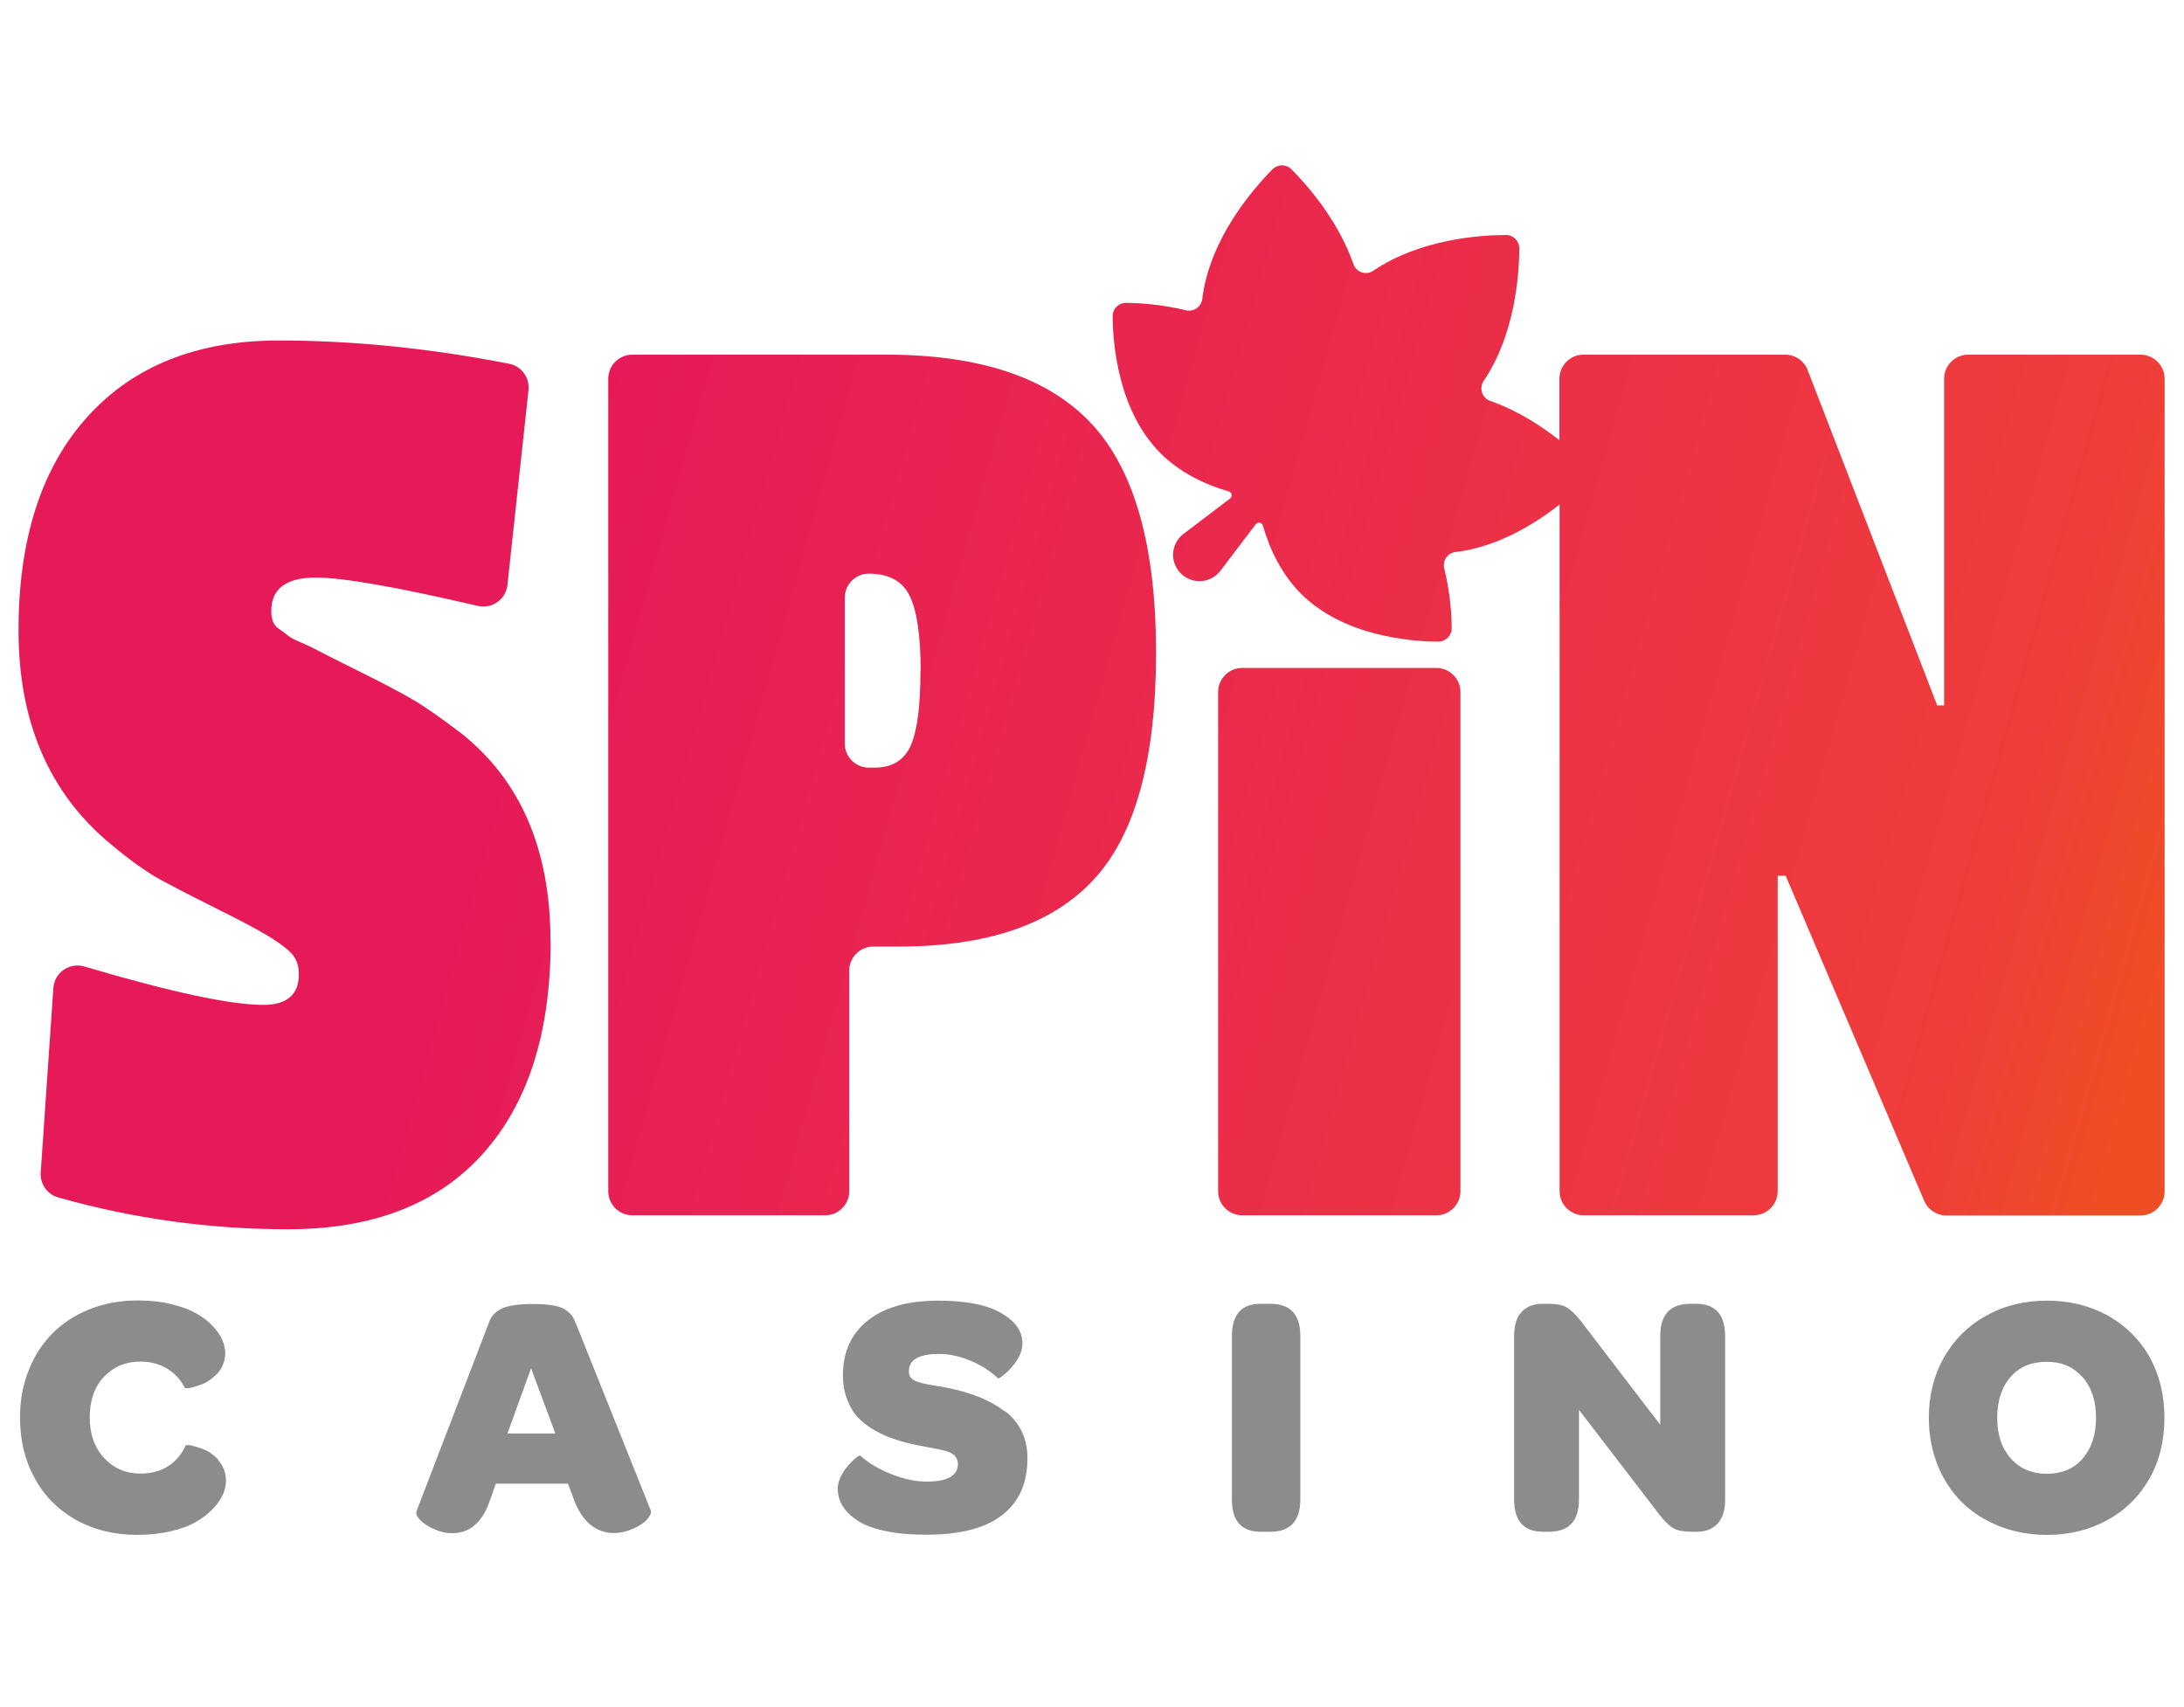
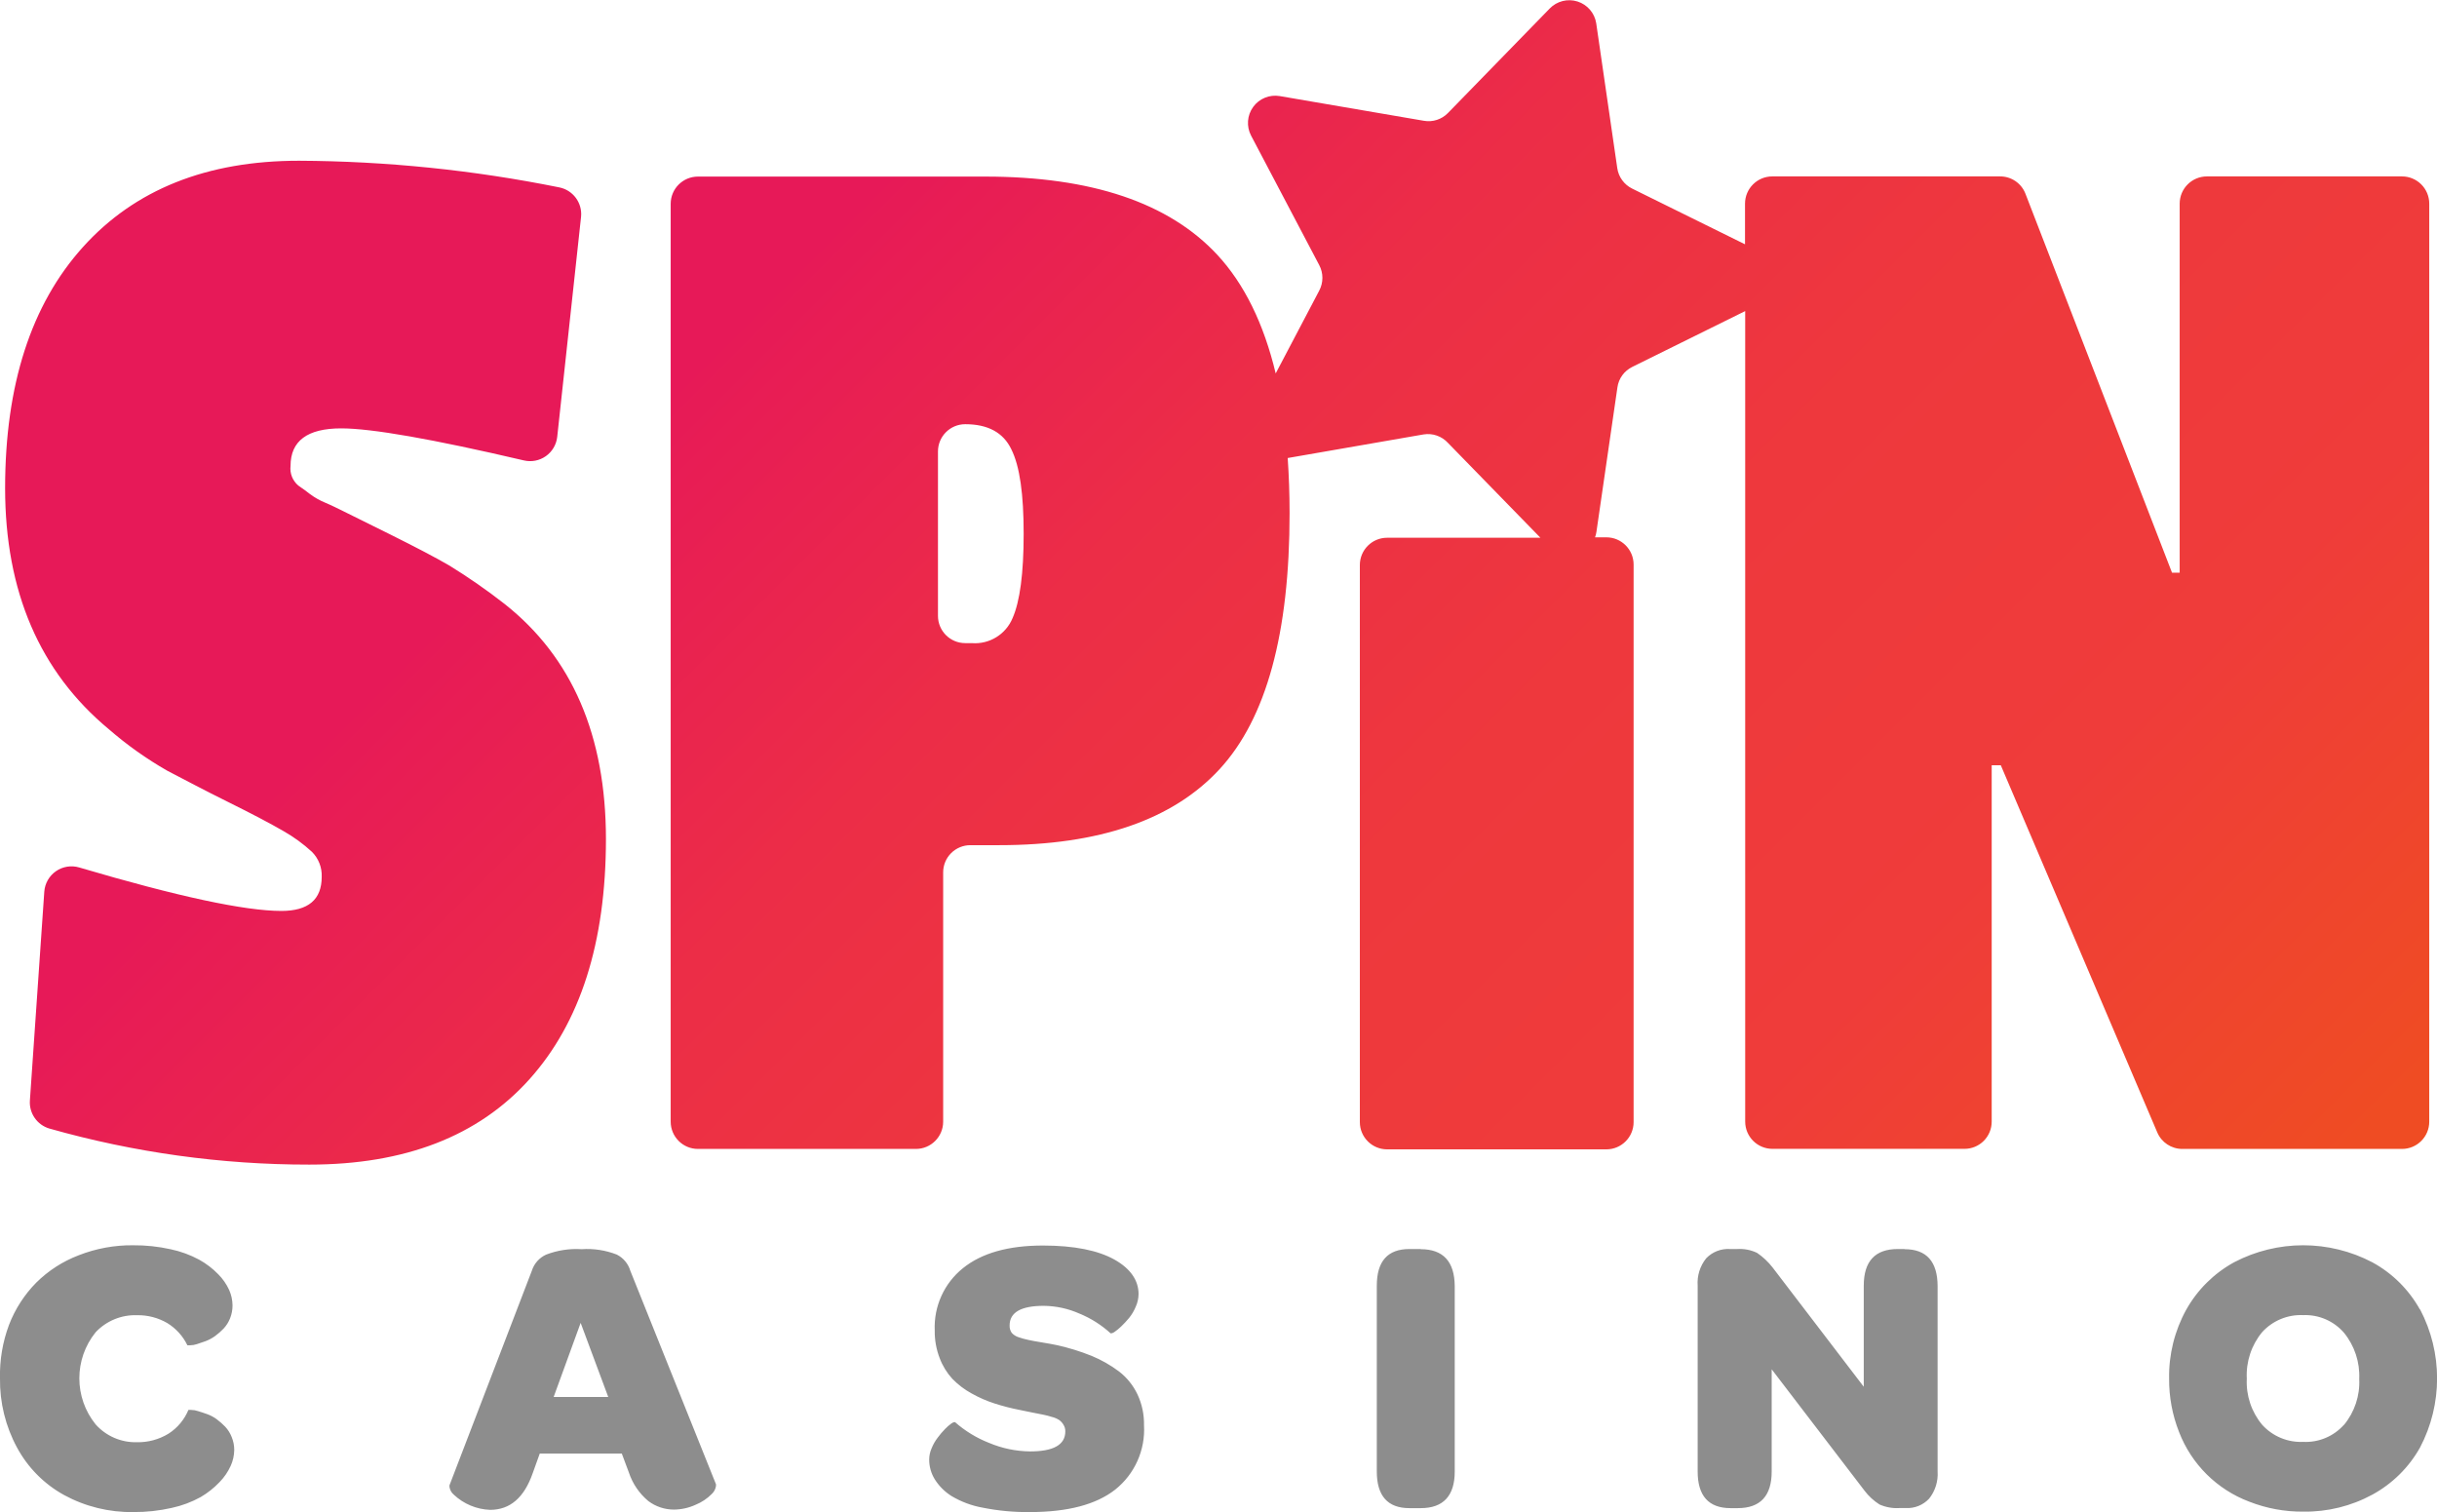
- <svg xmlns="http://www.w3.org/2000/svg" width="256" height="200" viewBox="0 0 256 200" fill="none">
-   <path d="M25.636 171.135C25.352 170.851 25.067 170.589 24.718 170.349C24.39 170.108 24.062 169.934 23.713 169.824C23.385 169.715 23.079 169.606 22.773 169.519C22.489 169.431 22.249 169.388 22.074 169.388C21.899 169.388 21.812 169.388 21.768 169.409C21.31 170.458 20.632 171.266 19.715 171.856C18.797 172.446 17.705 172.73 16.459 172.73C14.755 172.73 13.335 172.118 12.199 170.895C11.063 169.672 10.517 168.077 10.517 166.133C10.517 164.188 11.063 162.572 12.177 161.392C13.291 160.213 14.712 159.601 16.438 159.601C17.617 159.601 18.644 159.863 19.562 160.409C20.479 160.955 21.178 161.72 21.681 162.703C21.703 162.703 21.812 162.725 21.987 162.725C22.162 162.725 22.38 162.681 22.686 162.594C22.97 162.506 23.276 162.397 23.604 162.288C23.931 162.179 24.259 162.004 24.587 161.764C24.915 161.523 25.22 161.261 25.483 160.999C25.745 160.715 25.963 160.366 26.138 159.95C26.313 159.535 26.4 159.077 26.4 158.618C26.4 158.116 26.291 157.591 26.051 157.045C25.81 156.499 25.439 155.953 24.915 155.407C24.39 154.861 23.735 154.358 22.948 153.921C22.183 153.484 21.2 153.135 20.021 152.851C18.841 152.567 17.552 152.436 16.11 152.436C14.1 152.436 12.221 152.785 10.517 153.462C8.813 154.14 7.349 155.079 6.147 156.302C4.946 157.504 4.006 158.967 3.351 160.65C2.673 162.353 2.346 164.188 2.346 166.155C2.346 168.82 2.914 171.201 4.072 173.276C5.208 175.373 6.825 176.99 8.922 178.169C11.019 179.327 13.401 179.917 16.088 179.917C17.53 179.917 18.841 179.764 20.042 179.48C21.244 179.196 22.249 178.825 23.014 178.366C23.8 177.907 24.456 177.405 24.98 176.837C25.526 176.269 25.898 175.701 26.138 175.155C26.378 174.609 26.488 174.062 26.488 173.538C26.488 173.058 26.4 172.621 26.225 172.184C26.051 171.769 25.832 171.419 25.548 171.135H25.636ZM67.452 155.057C67.234 154.314 66.753 153.768 66.054 153.397C65.355 153.026 64.131 152.851 62.427 152.851C60.723 152.851 59.5 153.047 58.757 153.419C58.014 153.79 57.511 154.358 57.293 155.079L48.794 177.208C48.794 177.208 48.794 177.317 48.794 177.361C48.794 177.579 48.947 177.863 49.253 178.169C49.624 178.563 50.171 178.934 50.892 179.24C51.591 179.567 52.29 179.72 52.989 179.72C55.065 179.72 56.528 178.453 57.402 175.941L58.123 173.91H66.578L67.299 175.854C67.824 177.208 68.501 178.191 69.309 178.803C70.118 179.414 71.013 179.698 71.953 179.698C72.696 179.698 73.46 179.524 74.203 179.196C74.946 178.868 75.514 178.497 75.864 178.082C76.148 177.754 76.301 177.47 76.301 177.252C76.301 177.208 76.301 177.143 76.301 177.099L67.474 155.057H67.452ZM59.478 168.033L62.252 160.387L65.093 168.033H59.456H59.478ZM117.811 165.455C116.959 164.822 116.02 164.276 114.971 163.839C113.922 163.402 112.743 163.031 111.388 162.747C110.973 162.659 110.449 162.55 109.837 162.463C109.225 162.353 108.766 162.288 108.461 162.222C108.155 162.157 107.805 162.069 107.477 161.938C107.128 161.829 106.888 161.654 106.756 161.48C106.603 161.283 106.538 161.043 106.538 160.737C106.538 159.383 107.718 158.705 110.055 158.705C111.257 158.705 112.502 158.967 113.748 159.492C114.993 160.016 116.064 160.693 116.959 161.545C117.003 161.589 117.112 161.545 117.331 161.414C117.527 161.283 117.768 161.086 118.052 160.824C118.336 160.562 118.598 160.256 118.86 159.929C119.122 159.601 119.363 159.208 119.559 158.771C119.756 158.334 119.843 157.897 119.843 157.46C119.843 156.04 119.013 154.861 117.331 153.899C115.67 152.938 113.202 152.458 109.968 152.458C106.407 152.458 103.654 153.244 101.71 154.795C99.765 156.346 98.804 158.487 98.804 161.218C98.804 162.266 98.979 163.205 99.306 164.057C99.634 164.909 100.071 165.63 100.617 166.198C101.163 166.766 101.819 167.269 102.605 167.706C103.392 168.142 104.178 168.492 104.965 168.732C105.751 168.994 106.603 169.213 107.565 169.409C107.892 169.475 108.308 169.562 108.81 169.65C109.313 169.737 109.706 169.824 109.968 169.868C110.23 169.912 110.536 169.999 110.886 170.087C111.235 170.174 111.476 170.305 111.65 170.414C111.825 170.524 111.956 170.698 112.087 170.895C112.218 171.091 112.284 171.332 112.284 171.594C112.284 172.97 111.06 173.669 108.635 173.669C107.303 173.669 105.904 173.363 104.419 172.774C102.933 172.162 101.753 171.463 100.857 170.633C100.814 170.589 100.683 170.633 100.486 170.764C100.289 170.895 100.071 171.091 99.809 171.354C99.547 171.616 99.306 171.922 99.066 172.227C98.826 172.555 98.607 172.926 98.454 173.32C98.279 173.713 98.192 174.106 98.192 174.477C98.192 175.198 98.389 175.876 98.76 176.509C99.132 177.143 99.721 177.711 100.508 178.235C101.294 178.759 102.387 179.174 103.785 179.458C105.183 179.764 106.8 179.895 108.635 179.895C112.524 179.895 115.474 179.13 117.462 177.601C119.45 176.072 120.433 173.844 120.433 170.939C120.433 169.759 120.215 168.71 119.756 167.771C119.297 166.832 118.663 166.067 117.811 165.412V165.455ZM148.923 152.829H147.765C145.514 152.829 144.4 154.096 144.4 156.608V175.766C144.4 178.279 145.514 179.546 147.765 179.546H148.923C151.239 179.546 152.418 178.279 152.418 175.766V156.608C152.418 154.096 151.26 152.829 148.923 152.829ZM198.823 152.829H198.124C195.786 152.829 194.606 154.096 194.606 156.608V167.006L185.212 154.73C184.6 153.987 184.054 153.484 183.595 153.222C183.136 152.96 182.459 152.829 181.563 152.829H180.799C179.75 152.829 178.92 153.157 178.352 153.79C177.762 154.424 177.478 155.363 177.478 156.608V175.766C177.478 178.279 178.614 179.546 180.864 179.546H181.563C183.901 179.546 185.081 178.279 185.081 175.766V165.259L194.672 177.754C195.262 178.453 195.764 178.934 196.223 179.174C196.66 179.414 197.359 179.546 198.277 179.546H198.932C199.959 179.546 200.768 179.218 201.336 178.584C201.926 177.951 202.21 177.012 202.21 175.766V156.608C202.21 154.096 201.073 152.829 198.823 152.829ZM251.979 159.077C250.799 157.001 249.16 155.363 247.063 154.205C244.966 153.047 242.584 152.458 239.941 152.458C237.297 152.458 234.916 153.047 232.796 154.227C230.677 155.407 229.039 157.045 227.859 159.12C226.679 161.218 226.089 163.577 226.089 166.198C226.089 168.186 226.439 170.021 227.116 171.725C227.793 173.429 228.755 174.871 229.956 176.072C231.158 177.274 232.644 178.213 234.348 178.89C236.074 179.567 237.931 179.917 239.919 179.917C242.562 179.917 244.944 179.327 247.041 178.169C249.139 177.012 250.777 175.395 251.957 173.298C253.137 171.223 253.705 168.841 253.705 166.176C253.705 163.511 253.115 161.13 251.957 159.055L251.979 159.077ZM244.135 170.96C243.087 172.162 241.689 172.752 239.941 172.752C238.193 172.752 236.773 172.162 235.702 170.96C234.632 169.759 234.107 168.186 234.107 166.198C234.107 164.21 234.632 162.594 235.68 161.392C236.729 160.191 238.149 159.623 239.919 159.623C241.689 159.623 243.043 160.234 244.114 161.436C245.184 162.637 245.687 164.232 245.687 166.198C245.687 168.164 245.162 169.781 244.114 170.96H244.135Z" fill="#8C8C8C" />
-   <path d="M64.546 110.297C64.546 121.023 61.903 129.346 56.594 135.244C51.307 141.142 43.682 144.091 33.763 144.091C24.609 144.091 15.607 142.846 6.803 140.356C5.514 139.984 4.683 138.761 4.771 137.45L6.256 115.802C6.388 113.989 8.157 112.787 9.883 113.289C20.064 116.304 27.056 117.79 30.857 117.79C33.632 117.79 35.03 116.588 35.03 114.207C35.03 113.115 34.702 112.263 34.025 111.607C33.348 110.952 32.365 110.253 31.054 109.488C29.743 108.724 27.842 107.719 25.33 106.474C22.817 105.229 20.698 104.136 18.994 103.219C17.29 102.301 15.258 100.86 12.942 98.915C5.754 92.952 2.171 84.607 2.171 73.881C2.171 63.155 4.858 54.81 10.255 48.846C15.651 42.883 23.123 39.912 32.67 39.912C41.431 39.912 50.433 40.829 59.696 42.642C61.138 42.926 62.099 44.281 61.947 45.723L59.478 68.573C59.303 70.255 57.664 71.412 56.004 71.019C46.522 68.813 40.208 67.699 37.04 67.699C33.544 67.699 31.797 69.01 31.797 71.609C31.797 72.592 32.059 73.269 32.605 73.641C33.151 74.012 33.544 74.318 33.806 74.536C34.069 74.755 34.593 75.017 35.358 75.345C36.122 75.672 36.756 75.978 37.237 76.24C37.739 76.502 39.334 77.332 42.087 78.687C44.818 80.041 46.893 81.133 48.292 81.942C49.69 82.75 51.591 84.083 54.016 85.918C61.007 91.444 64.525 99.571 64.525 110.297H64.546ZM250.908 41.572H230.699C229.148 41.572 227.881 42.839 227.881 44.39V82.684H227.072L211.888 43.385C211.473 42.293 210.424 41.572 209.244 41.572H185.605C184.054 41.572 182.787 42.839 182.787 44.39V51.599C180.689 49.939 177.893 48.126 174.681 46.99C173.72 46.662 173.349 45.504 173.895 44.674C177.609 39.191 178.068 32.157 178.09 29.099C178.09 28.247 177.39 27.547 176.538 27.547C173.48 27.547 166.445 28.028 160.961 31.742C160.131 32.31 158.973 31.916 158.645 30.955C156.832 25.778 153.205 21.671 151.37 19.836C150.758 19.224 149.775 19.224 149.163 19.836C146.891 22.13 141.778 27.984 140.926 35.04C140.817 35.958 139.921 36.591 139.026 36.373C136.185 35.674 133.564 35.521 131.991 35.499C131.117 35.499 130.418 36.198 130.418 37.05C130.439 40.327 131.073 48.169 136.032 53.128C138.326 55.422 141.254 56.798 144.029 57.606C144.4 57.716 144.488 58.196 144.182 58.437L138.72 62.587C137.234 63.723 137.081 65.886 138.414 67.218C139.725 68.529 141.91 68.398 143.046 66.912L147.197 61.451C147.437 61.145 147.918 61.233 148.027 61.604C148.835 64.4 150.212 67.306 152.506 69.599C157.465 74.558 165.287 75.192 168.586 75.213C169.46 75.213 170.159 74.514 170.159 73.641C170.159 72.068 169.984 69.446 169.285 66.606C169.066 65.711 169.678 64.815 170.618 64.706C175.533 64.116 179.859 61.451 182.809 59.136V139.635C182.809 141.186 184.076 142.453 185.627 142.453H205.552C207.103 142.453 208.371 141.186 208.371 139.635V102.651H209.31L225.543 140.749C225.98 141.797 227.007 142.475 228.143 142.475H250.908C252.459 142.475 253.727 141.208 253.727 139.657V44.39C253.727 42.839 252.459 41.572 250.908 41.572ZM168.367 78.294H145.602C144.051 78.294 142.783 79.561 142.783 81.112V139.635C142.783 141.186 144.051 142.453 145.602 142.453H168.367C169.918 142.453 171.186 141.186 171.186 139.635V81.112C171.186 79.561 169.918 78.294 168.367 78.294ZM127.971 49.698C132.996 55.116 135.508 64.051 135.508 76.502C135.508 88.954 133.083 97.823 128.233 103.066C123.383 108.331 115.758 110.952 105.336 110.952H102.365C100.814 110.952 99.547 112.219 99.547 113.77V139.635C99.547 141.186 98.279 142.453 96.728 142.453H74.116C72.565 142.453 71.297 141.186 71.297 139.635V44.39C71.297 42.839 72.565 41.572 74.116 41.572H103.872C114.906 41.572 122.946 44.281 127.971 49.698ZM107.914 78.621C107.914 74.514 107.477 71.587 106.625 69.84C105.773 68.114 104.178 67.24 101.841 67.24C100.289 67.24 99.022 68.507 99.022 70.058V87.163C99.022 88.714 100.289 89.981 101.841 89.981H102.518C104.572 89.981 105.992 89.107 106.756 87.381C107.521 85.655 107.892 82.728 107.892 78.6L107.914 78.621Z" fill="url(#paint0_linear_1_303)" />
+ <svg xmlns="http://www.w3.org/2000/svg" viewBox="0 0 286.11 177.5">
  <defs>
-     <linearGradient id="paint0_linear_1_303" x1="9.14" y1="57.148" x2="250.292" y2="125.167" gradientUnits="userSpaceOnUse">
-       <stop offset="0.22" stop-color="#E61A59" />
-       <stop offset="0.91" stop-color="#EF3D3B" />
-       <stop offset="1" stop-color="#EF4D24" />
+     <style>.cls-1{fill:url(#linear-gradient);}.cls-2{fill:#8d8d8d;}</style>
+     <linearGradient id="linear-gradient" x1="53.16" y1="-14.5" x2="242.91" y2="175.25" gradientUnits="userSpaceOnUse">
+       <stop offset="0.23" stop-color="#e71958" />
+       <stop offset="0.23" stop-color="#e71a57" />
+       <stop offset="0.41" stop-color="#ec2d47" />
+       <stop offset="0.59" stop-color="#ee383d" />
+       <stop offset="0.78" stop-color="#ef3c3a" />
+       <stop offset="0.98" stop-color="#ef4c23" />
    </linearGradient>
  </defs>
+   <g id="Layer_2" data-name="Layer 2">
+     <g id="Layer_1-2" data-name="Layer 1">
+       <path class="cls-1" d="M59.24,70.9a71.15,71.15,0,0,0-6.47-4.5c-1.58-.92-3.91-2.14-7-3.68S40.84,60.27,40.28,60s-1.27-.64-2.13-1A8.25,8.25,0,0,1,36.39,58c-.3-.24-.76-.58-1.37-1a2.61,2.61,0,0,1-.91-2.3q0-4.41,5.94-4.41,5.37,0,21.45,3.76a3.2,3.2,0,0,0,3.92-2.77l2.8-25.85A3.2,3.2,0,0,0,65.67,22,158.2,158.2,0,0,0,35.1,18.87Q18.87,18.87,9.74,29T.6,57.3q0,18.2,12.18,28.31a43,43,0,0,0,6.86,4.87c1.93,1,4.31,2.27,7.16,3.68s5,2.55,6.47,3.4A18.21,18.21,0,0,1,36.62,100a3.92,3.92,0,0,1,1.15,2.94q0,4-4.73,4-6.46,0-23.73-5.1a3.2,3.2,0,0,0-4.11,2.84L3.51,129.19a3.2,3.2,0,0,0,2.3,3.3,111.57,111.57,0,0,0,30.51,4.23q16.83,0,25.82-10t9-28.22Q71.13,80.29,59.24,70.9ZM282,20.71H259.1a3.2,3.2,0,0,0-3.2,3.2V67.23H255L237.8,22.76a3.18,3.18,0,0,0-3-2.05H208.07a3.2,3.2,0,0,0-3.2,3.2v4.77l-13.25-6.54a3.19,3.19,0,0,1-1.75-2.41l-2.47-17A3.2,3.2,0,0,0,181.94,1L170,13.26a3.17,3.17,0,0,1-2.83.92l-16.92-2.9a3.2,3.2,0,0,0-3.37,4.64l8,15.2a3.2,3.2,0,0,1,0,3l-5.11,9.72q-2.11-8.8-6.85-13.92-8.53-9.18-27.26-9.19H81.94a3.2,3.2,0,0,0-3.2,3.2V131.68a3.2,3.2,0,0,0,3.2,3.2h25.59a3.2,3.2,0,0,0,3.2-3.2V102.41a3.19,3.19,0,0,1,3.2-3.19h3.35q17.67,0,25.9-8.92t8.22-30.06c0-2.26-.08-4.41-.22-6.47L167.13,51A3.19,3.19,0,0,1,170,52l10.85,11.13h-18a3.2,3.2,0,0,0-3.2,3.2v65.4a3.2,3.2,0,0,0,3.2,3.2h25.74a3.2,3.2,0,0,0,3.2-3.2V66.28a3.2,3.2,0,0,0-3.2-3.2h-1.33a2.87,2.87,0,0,0,.16-.61l2.47-17a3.16,3.16,0,0,1,1.75-2.4l13.25-6.55v95.15a3.2,3.2,0,0,0,3.2,3.2h22.55a3.19,3.19,0,0,0,3.19-3.2V89.84h1.07l18.37,43.1a3.19,3.19,0,0,0,2.94,1.94H282a3.2,3.2,0,0,0,3.2-3.2V23.91A3.2,3.2,0,0,0,282,20.71ZM118.88,72.56a4.78,4.78,0,0,1-4.8,2.94h-.76a3.2,3.2,0,0,1-3.2-3.2V53a3.2,3.2,0,0,1,3.2-3.2q4,0,5.41,2.94c1,2,1.45,5.27,1.45,9.93S119.74,70.6,118.88,72.56Z" />
+       <path class="cls-2" d="M26.44,167.49a8.18,8.18,0,0,0-1-.88,4.43,4.43,0,0,0-1.13-.6c-.38-.14-.74-.25-1.06-.35a2.48,2.48,0,0,0-.79-.14l-.34,0a6.07,6.07,0,0,1-2.34,2.79,6.84,6.84,0,0,1-3.72,1,6.26,6.26,0,0,1-4.83-2.09,8.6,8.6,0,0,1,0-10.82,6.36,6.36,0,0,1,4.87-2,6.79,6.79,0,0,1,3.55.93A6.25,6.25,0,0,1,22,157.93l.34,0a2.48,2.48,0,0,0,.79-.14l1-.34a4.82,4.82,0,0,0,1.13-.61,7.34,7.34,0,0,0,1-.88,3.79,3.79,0,0,0,.75-1.19,4.12,4.12,0,0,0,.29-1.53,4.6,4.6,0,0,0-.39-1.79,6.35,6.35,0,0,0-1.3-1.87,9.57,9.57,0,0,0-2.23-1.7,12.44,12.44,0,0,0-3.33-1.22,19.7,19.7,0,0,0-4.44-.47,17,17,0,0,0-6.36,1.17,14.33,14.33,0,0,0-5,3.22,14.46,14.46,0,0,0-3.19,4.95A16.75,16.75,0,0,0,0,161.82a16.57,16.57,0,0,0,2,8.12,13.89,13.89,0,0,0,5.52,5.57,16.48,16.48,0,0,0,8.15,2,19.76,19.76,0,0,0,4.5-.49,12.47,12.47,0,0,0,3.39-1.27A10.07,10.07,0,0,0,25.77,174a6.65,6.65,0,0,0,1.32-1.93,4.65,4.65,0,0,0,.41-1.84,3.94,3.94,0,0,0-.3-1.53A3.79,3.79,0,0,0,26.44,167.49ZM74,149.18a3.12,3.12,0,0,0-1.59-1.9,9.58,9.58,0,0,0-4.12-.63,9.89,9.89,0,0,0-4.18.64,3.1,3.1,0,0,0-1.67,1.89l-9.67,25.19a1.37,1.37,0,0,0,0,.19,1.48,1.48,0,0,0,.52.92,6.57,6.57,0,0,0,4.25,1.77c2.35,0,4-1.44,5-4.3l.83-2.31H73l.83,2.22a7.36,7.36,0,0,0,2.29,3.36,5,5,0,0,0,3,1,6.2,6.2,0,0,0,2.55-.57,5.65,5.65,0,0,0,1.9-1.27,1.57,1.57,0,0,0,.49-.94,1.23,1.23,0,0,0,0-.19ZM65,164l3.17-8.7,3.24,8.7ZM131.37,161a14.69,14.69,0,0,0-3.22-1.83,25.75,25.75,0,0,0-4.09-1.26c-.48-.1-1.07-.21-1.76-.32s-1.21-.21-1.57-.29a9.17,9.17,0,0,1-1.13-.31,1.83,1.83,0,0,1-.83-.53,1.42,1.42,0,0,1-.24-.85q0-2.31,4-2.31a10.58,10.58,0,0,1,4.2.91,12.31,12.31,0,0,1,3.66,2.32c.05,0,.19,0,.42-.14a6.24,6.24,0,0,0,.82-.67,11.78,11.78,0,0,0,.93-1,5.29,5.29,0,0,0,.78-1.32,3.68,3.68,0,0,0,.33-1.48c0-1.61-.95-3-2.85-4.06s-4.69-1.64-8.37-1.64q-6.11,0-9.4,2.66a8.88,8.88,0,0,0-3.31,7.31,8.67,8.67,0,0,0,.58,3.25,7.51,7.51,0,0,0,1.49,2.43,9.41,9.41,0,0,0,2.27,1.72,14.45,14.45,0,0,0,2.68,1.17,25.48,25.48,0,0,0,3,.77l1.41.29,1.32.26a9.84,9.84,0,0,1,1,.26,2.78,2.78,0,0,1,.87.37,1.83,1.83,0,0,1,.49.54,1.4,1.4,0,0,1,.22.79q0,2.36-4.16,2.35a12.75,12.75,0,0,1-4.79-1,13.47,13.47,0,0,1-4-2.44c-.06,0-.2,0-.41.15a5.12,5.12,0,0,0-.77.67,9.63,9.63,0,0,0-.85,1,5.35,5.35,0,0,0-.71,1.24,3.29,3.29,0,0,0-.29,1.32,4.37,4.37,0,0,0,.64,2.31,6.19,6.19,0,0,0,2,2A10.88,10.88,0,0,0,115.4,177a26.47,26.47,0,0,0,5.52.51q6.64,0,10-2.63a9,9,0,0,0,3.39-7.57,8.17,8.17,0,0,0-.76-3.6A7.41,7.41,0,0,0,131.37,161Zm35.42-14.37h-1.32q-3.83,0-3.83,4.3v21.82c0,2.86,1.28,4.3,3.83,4.3h1.32c2.65,0,4-1.44,4-4.3V151Q170.76,146.65,166.79,146.65Zm56.81,0h-.79c-2.66,0-4,1.43-4,4.3V162.8l-10.7-14a8.05,8.05,0,0,0-1.83-1.72,4.72,4.72,0,0,0-2.31-.45h-.87a3.57,3.57,0,0,0-2.79,1.09,4.6,4.6,0,0,0-1,3.21v21.82c0,2.86,1.29,4.3,3.87,4.3H204c2.67,0,4-1.44,4-4.3v-12L218.9,175a6.7,6.7,0,0,0,1.76,1.62,5,5,0,0,0,2.33.42h.75a3.5,3.5,0,0,0,2.74-1.1,4.63,4.63,0,0,0,1-3.2V151Q227.47,146.65,223.6,146.65Zm60.51,7.11a14.14,14.14,0,0,0-5.59-5.55,17.48,17.48,0,0,0-16.24,0,14.36,14.36,0,0,0-5.62,5.58,16.15,16.15,0,0,0-2,8.06,16.72,16.72,0,0,0,1.17,6.29,14.18,14.18,0,0,0,8.24,8.17,17,17,0,0,0,6.35,1.17,16.49,16.49,0,0,0,8.11-2,14.22,14.22,0,0,0,5.59-5.53,17.44,17.44,0,0,0,0-16.22Zm-8.93,13.53a6,6,0,0,1-4.77,2,6.13,6.13,0,0,1-4.82-2,7.82,7.82,0,0,1-1.81-5.42,7.92,7.92,0,0,1,1.8-5.46,6.14,6.14,0,0,1,4.83-2,6,6,0,0,1,4.77,2.06,8,8,0,0,1,1.8,5.43A7.86,7.86,0,0,1,275.18,167.29Z" />
+     </g>
+   </g>
</svg>
